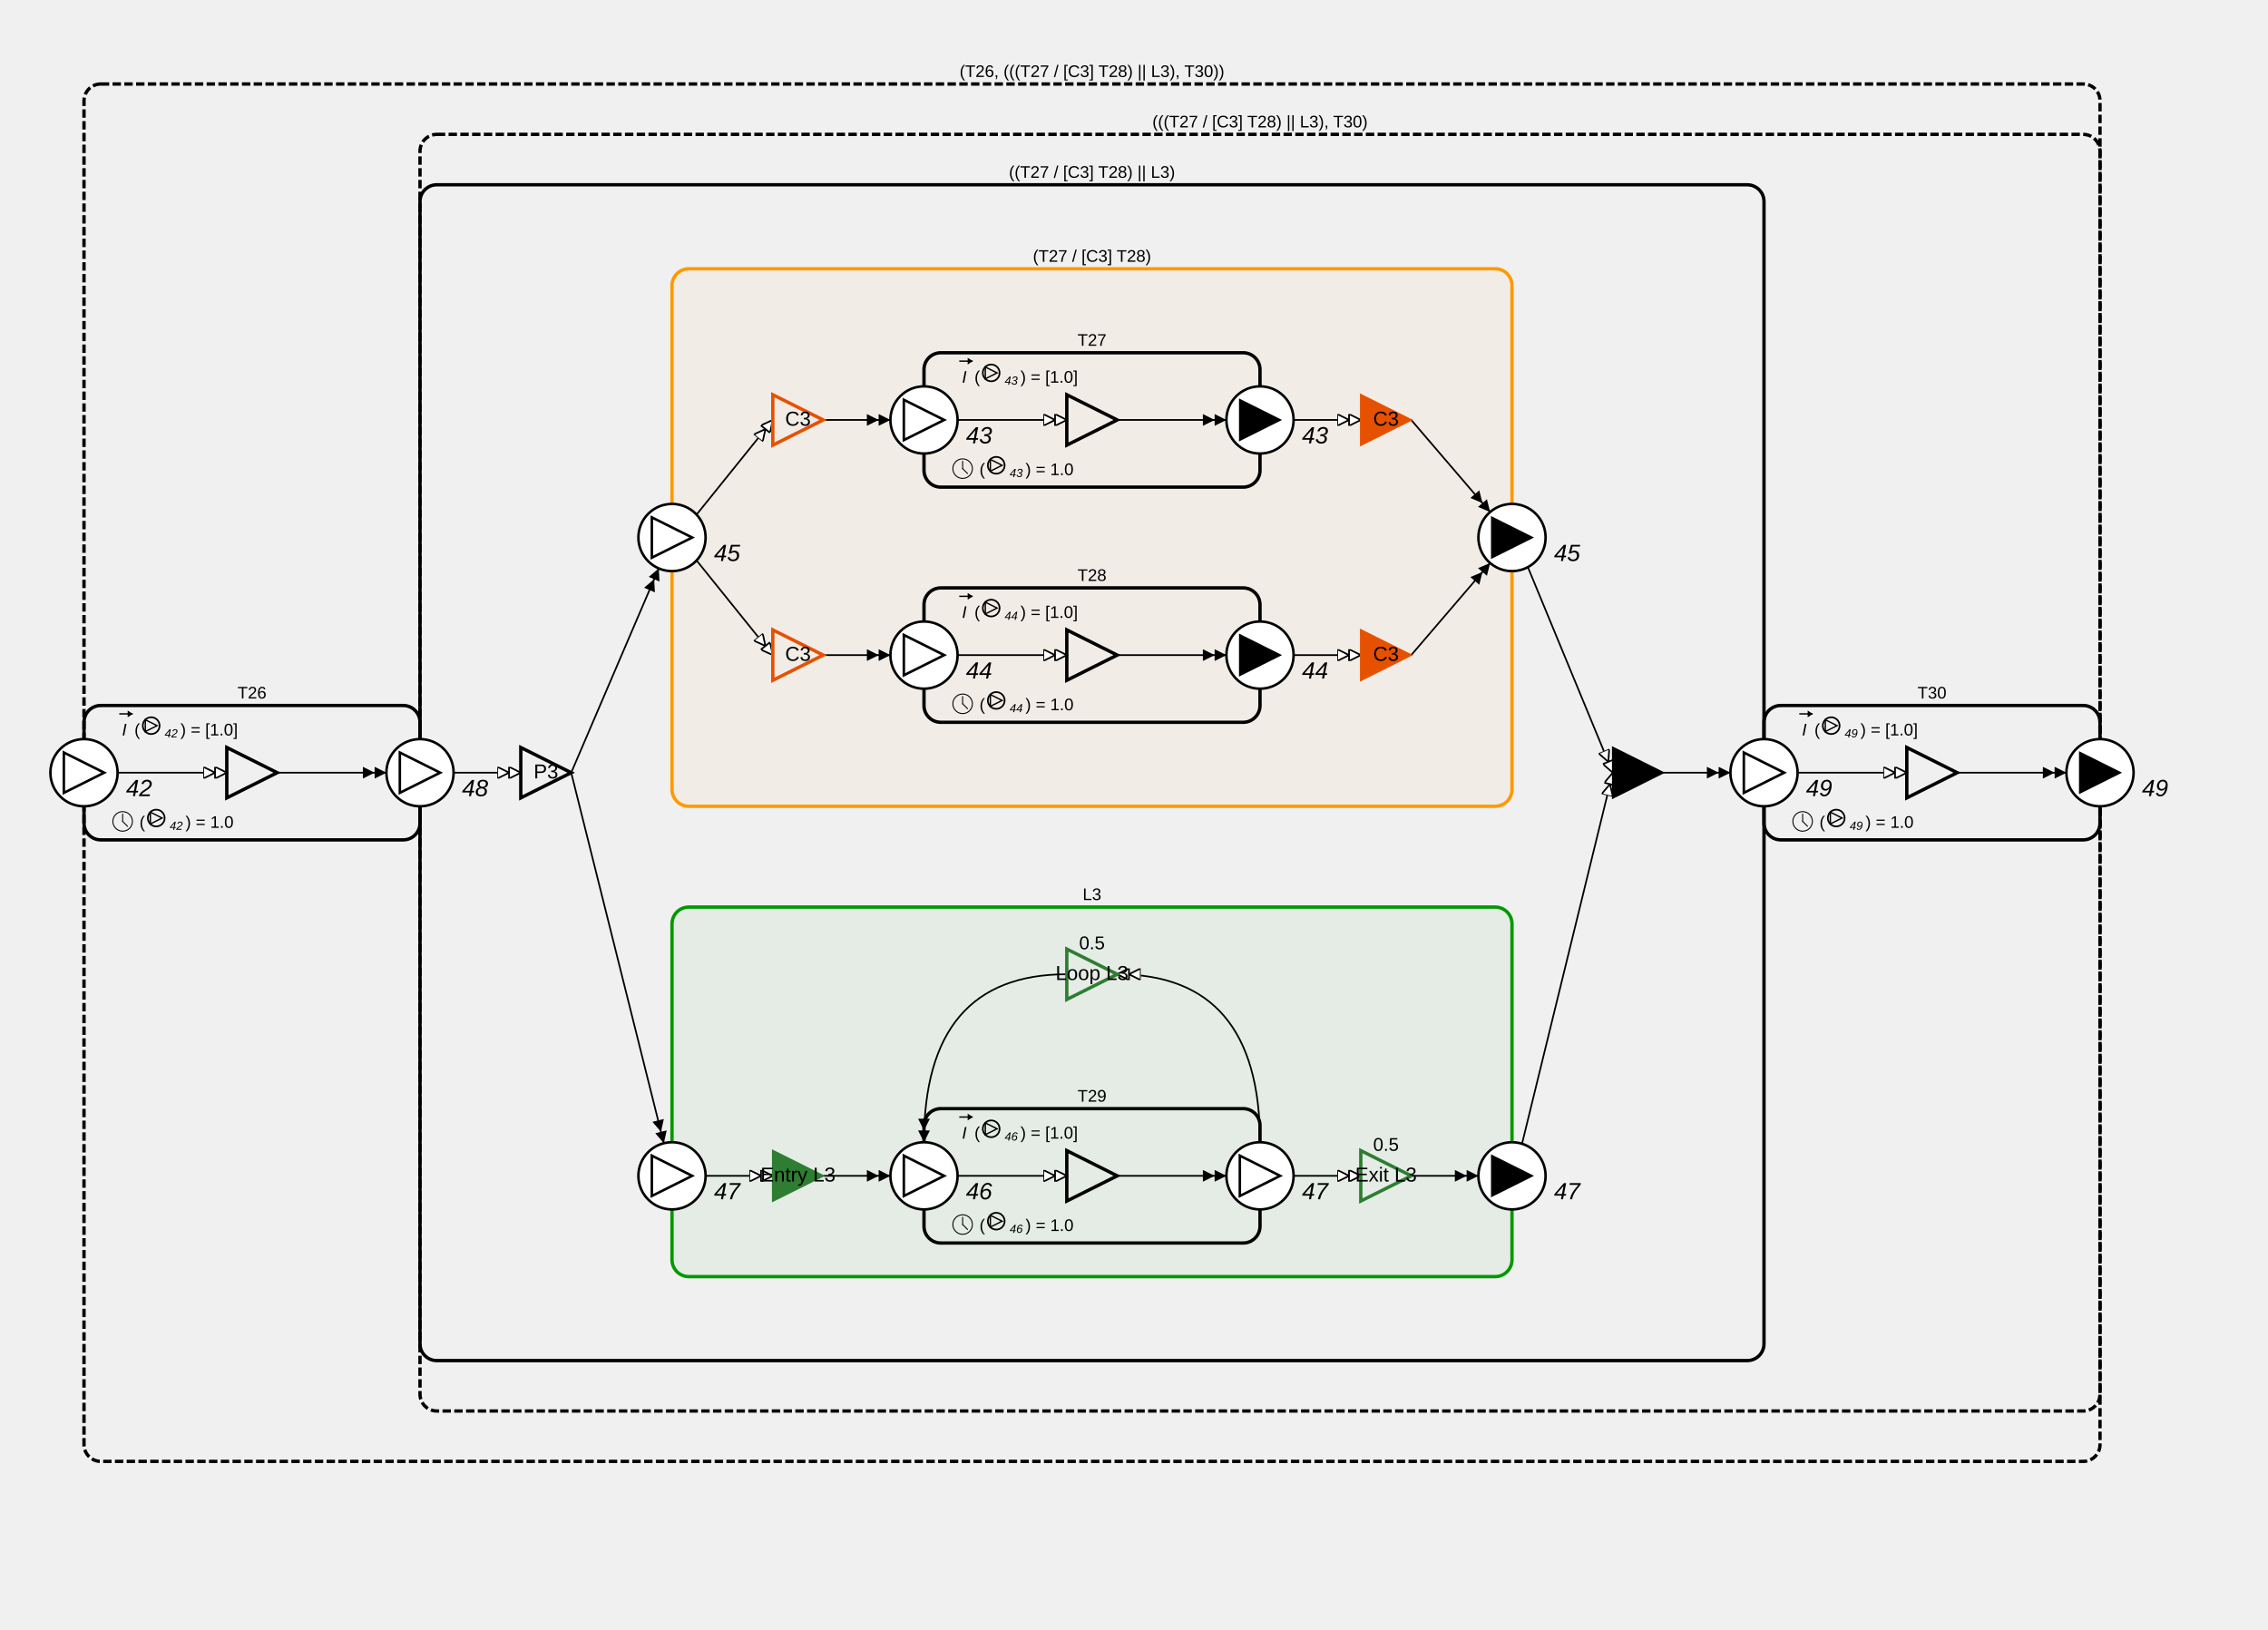
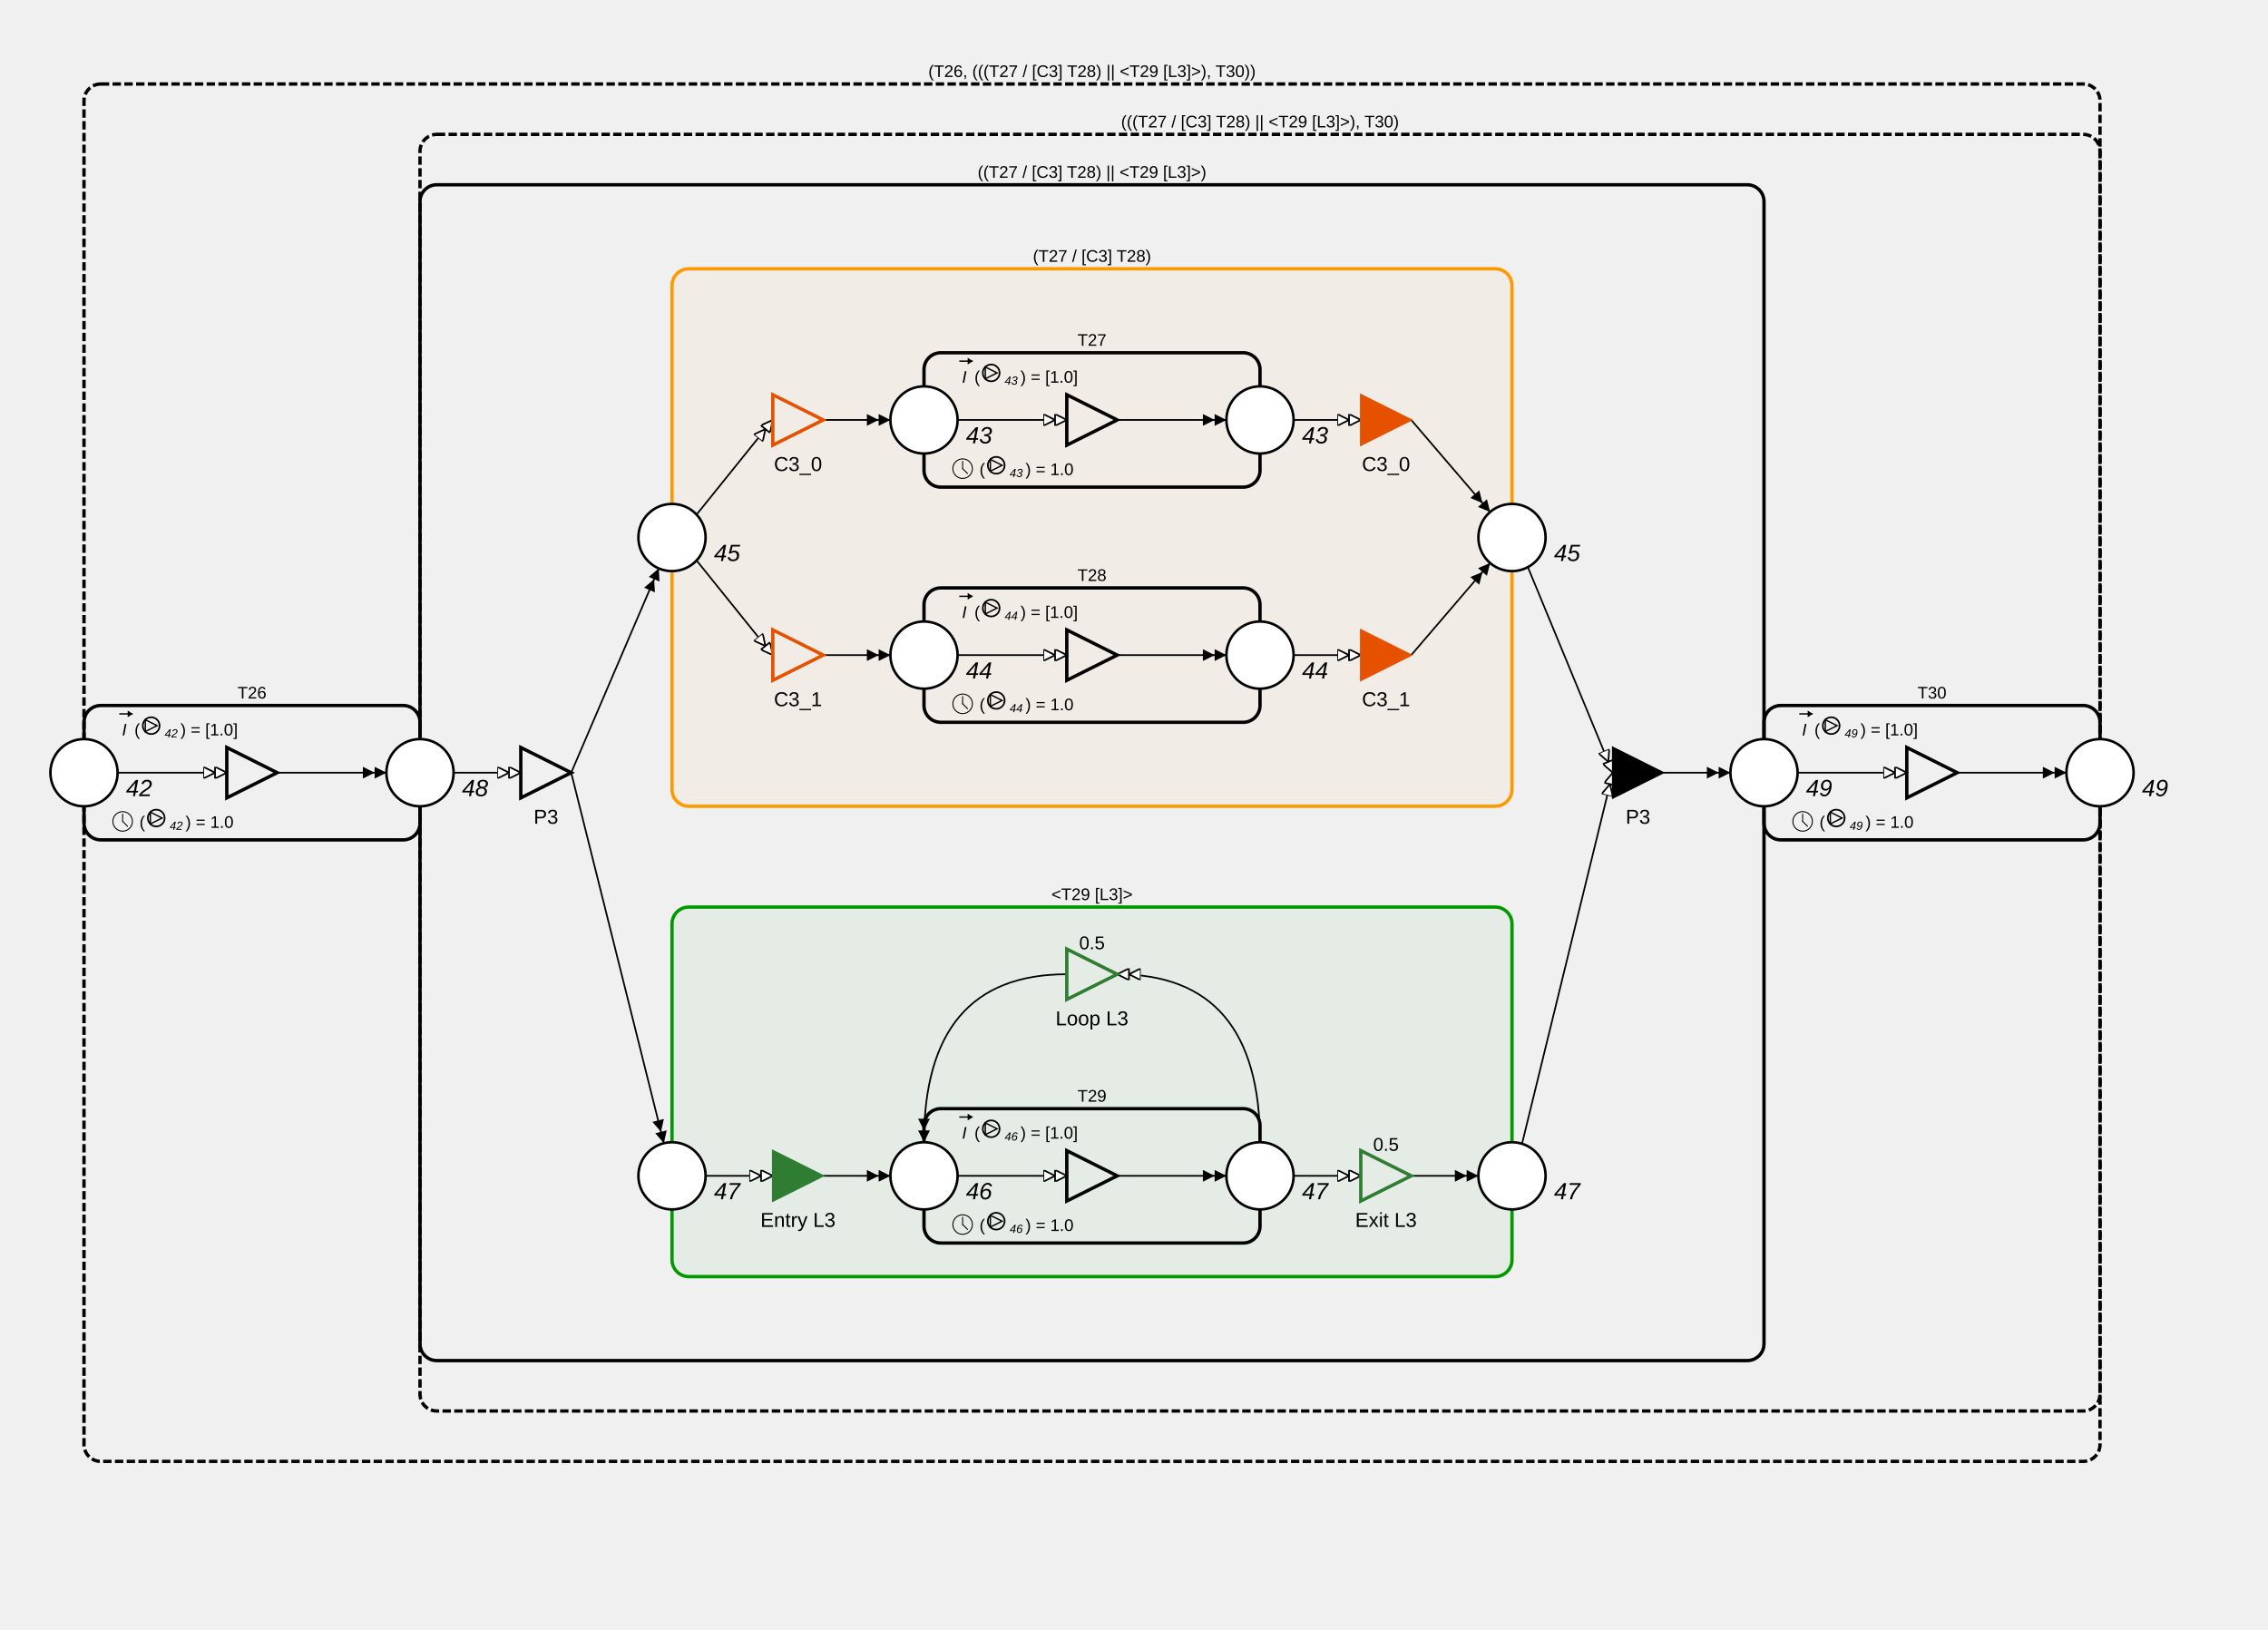
<svg xmlns="http://www.w3.org/2000/svg" width="1350" height="970" viewBox="0 0 1350 970">
  <style>
  .place { fill: white; stroke: black; stroke-width: 1.5; }
  .place.token { fill: rgba(0, 0, 0, 0.12); }
  .transition { fill: white; stroke: black; stroke-width: 1.5; }
  .region { fill: none; stroke: black; stroke-width: 2; rx: 10; }
  .arc { fill: none; stroke: black; stroke-width: 1; marker-end: url(#doubleArrowhead); }
  .arc-white { fill: none; stroke: black; stroke-width: 1; marker-end: url(#doubleArrowheadWhite); }
  .label { font-family: Arial; font-size: 12px; text-anchor: middle; dominant-baseline: middle; }
</style>
  <defs>
    <marker id="doubleArrowhead" markerWidth="15" markerHeight="7" refX="14" refY="3.5" orient="auto">
      <polygon points="0 0, 7 3.5, 0 7" fill="black" />
      <polygon points="7 0, 14 3.5, 7 7" fill="black" />
    </marker>
    <marker id="doubleArrowheadWhite" markerWidth="15" markerHeight="7" refX="14" refY="3.5" orient="auto">
      <polygon points="0 0, 7 3.5, 0 7" fill="white" stroke="black" stroke-width="1" />
      <polygon points="7 0, 14 3.5, 7 7" fill="white" stroke="black" stroke-width="1" />
    </marker>
  </defs>
  <rect x="50" y="50" width="1200" height="820.0" rx="10" style="fill: none; stroke: black; stroke-width: 2; stroke-dasharray: 5, 2;" />
-   <text x="650.0" y="43" class="label" style="font-size: 10px;">(T26, (((T27 / [C3] T28) || L3), T30))</text>
+   <text x="650.0" y="43" class="label" style="font-size: 10px;">(T26, (((T27 / [C3] T28) || &lt;T29 [L3]&gt;), T30))</text>
  <rect x="50" y="420.0" width="200" height="80" rx="10" style="fill: none; stroke: black; stroke-width: 2; " />
  <text x="150.0" y="413.0" class="label" style="font-size: 10px;">T26</text>
  <rect x="250" y="80.0" width="1000" height="760.0" rx="10" style="fill: none; stroke: black; stroke-width: 2; stroke-dasharray: 5, 2;" />
-   <text x="750.0" y="73.0" class="label" style="font-size: 10px;">(((T27 / [C3] T28) || L3), T30)</text>
+   <text x="750.0" y="73.0" class="label" style="font-size: 10px;">(((T27 / [C3] T28) || &lt;T29 [L3]&gt;), T30)</text>
  <rect x="250" y="110.0" width="800" height="700" rx="10" style="fill: none; stroke: black; stroke-width: 2; " />
-   <text x="650.0" y="103.0" class="label" style="font-size: 10px;">((T27 / [C3] T28) || L3)</text>
+   <text x="650.0" y="103.0" class="label" style="font-size: 10px;">((T27 / [C3] T28) || &lt;T29 [L3]&gt;)</text>
  <rect x="400" y="160.0" width="500" height="320" rx="10" style="fill: rgba(255, 153, 0, 0.05); stroke: #FF9900; stroke-width: 2; " />
  <text x="650.0" y="153.0" class="label" style="font-size: 10px;">(T27 / [C3] T28)</text>
  <rect x="550" y="210.0" width="200" height="80" rx="10" style="fill: none; stroke: black; stroke-width: 2; " />
  <text x="650.0" y="203.0" class="label" style="font-size: 10px;">T27</text>
  <rect x="550" y="350.0" width="200" height="80" rx="10" style="fill: none; stroke: black; stroke-width: 2; " />
  <text x="650.0" y="343.0" class="label" style="font-size: 10px;">T28</text>
  <rect x="400" y="540.0" width="500" height="220" rx="10" style="fill: rgba(0, 153, 0, 0.05); stroke: #009900; stroke-width: 2; " />
-   <text x="650.0" y="533.0" class="label" style="font-size: 10px;">L3</text>
+   <text x="650.0" y="533.0" class="label" style="font-size: 10px;">&lt;T29 [L3]&gt;</text>
  <rect x="550.0" y="660.0" width="200" height="80" rx="10" style="fill: none; stroke: black; stroke-width: 2; " />
  <text x="650.0" y="653.0" class="label" style="font-size: 10px;">T29</text>
  <rect x="1050" y="420.0" width="200" height="80" rx="10" style="fill: none; stroke: black; stroke-width: 2; " />
  <text x="1150.0" y="413.0" class="label" style="font-size: 10px;">T30</text>
+   <path d="M570.0,250.0 L635.0,250.0" class="arc-white" />
+   <path d="M490.0,700.0 L530.0,700.0" class="arc" />
+   <path d="M1070.0,460.0 L1135.0,460.0" class="arc-white" />
+   <path d="M750.0,680.0 Q750.0,580.0 665.0,580.0" class="arc-white" />
+   <path d="M665.0,390.0 L730.0,390.0" class="arc" />
+   <path d="M905.965,680.91 L960.0,460.0" class="arc-white" />
+   <path d="M840.0,250.0 L886.984,304.815" class="arc" />
+   <path d="M340.0,460.0 L392.122,338.383" class="arc" />
+   <path d="M909.444,337.63 L960.0,460.0" class="arc-white" />
+   <path d="M70.0,460.0 L135.0,460.0" class="arc-white" />
+   <path d="M340.0,460.0 L395.149,680.597" class="arc" />
+   <path d="M570.0,390.0 L635.0,390.0" class="arc-white" />
+   <path d="M840.0,700.0 L880.0,700.0" class="arc" />
  <path d="M770.0,700.0 L810.0,700.0" class="arc-white" />
-   <path d="M750.0,680.0 Q750.0,580.0 665.0,580.0" class="arc-white" />
-   <path d="M905.965,680.91 L960.0,460.0" class="arc-white" />
-   <path d="M909.444,337.63 L960.0,460.0" class="arc-white" />
-   <path d="M570.0,390.0 L635.0,390.0" class="arc-white" />
-   <path d="M340.0,460.0 L392.122,338.383" class="arc" />
-   <path d="M340.0,460.0 L395.149,680.597" class="arc" />
-   <path d="M840.0,700.0 L880.0,700.0" class="arc" />
-   <path d="M1070.0,460.0 L1135.0,460.0" class="arc-white" />
-   <path d="M990.0,460.0 L1030.0,460.0" class="arc" />
  <path d="M414.621,333.646 L460.0,390.0" class="arc-white" />
+   <path d="M420.0,700.0 L460.0,700.0" class="arc-white" />
+   <path d="M1165.0,460.0 L1230.0,460.0" class="arc" />
+   <path d="M490.0,250.0 L530.0,250.0" class="arc" />
+   <path d="M270.0,460.0 L310.0,460.0" class="arc-white" />
+   <path d="M414.621,306.354 L460.0,250.0" class="arc-white" />
+   <path d="M165.0,460.0 L230.0,460.0" class="arc" />
  <path d="M665.0,700.0 L730.0,700.0" class="arc" />
-   <path d="M165.0,460.0 L230.0,460.0" class="arc" />
-   <path d="M840.0,250.0 L886.984,304.815" class="arc" />
-   <path d="M70.0,460.0 L135.0,460.0" class="arc-white" />
-   <path d="M635.0,580.0 Q550.0,580.0 550.0,680.0" class="arc" />
-   <path d="M420.0,700.0 L460.0,700.0" class="arc-white" />
-   <path d="M770.0,250.0 L810.0,250.0" class="arc-white" />
+   <path d="M665.0,250.0 L730.0,250.0" class="arc" />
  <path d="M490.0,390.0 L530.0,390.0" class="arc" />
-   <path d="M1165.0,460.0 L1230.0,460.0" class="arc" />
-   <path d="M414.621,306.354 L460.0,250.0" class="arc-white" />
-   <path d="M570.0,250.0 L635.0,250.0" class="arc-white" />
-   <path d="M270.0,460.0 L310.0,460.0" class="arc-white" />
-   <path d="M490.0,250.0 L530.0,250.0" class="arc" />
-   <path d="M490.0,700.0 L530.0,700.0" class="arc" />
-   <path d="M665.0,250.0 L730.0,250.0" class="arc" />
-   <path d="M665.0,390.0 L730.0,390.0" class="arc" />
  <path d="M770.0,390.0 L810.0,390.0" class="arc-white" />
  <path d="M570.0,700.0 L635.0,700.0" class="arc-white" />
+   <path d="M635.0,580.0 Q550.0,580.0 550.0,680.0" class="arc" />
+   <path d="M770.0,250.0 L810.0,250.0" class="arc-white" />
  <path d="M840.0,390.0 L886.984,335.185" class="arc" />
+   <path d="M990.0,460.0 L1030.0,460.0" class="arc" />
+   <circle cx="550" cy="250.0" r="20" class="place" />
+   <text x="575" y="260.0" class="label" style="font-style: italic; font-size: 14px; text-anchor: start;">43</text>
+   <circle cx="400" cy="320.0" r="20" class="place" />
+   <text x="425" y="330.0" class="label" style="font-style: italic; font-size: 14px; text-anchor: start;">45</text>
+   <circle cx="900" cy="320.0" r="20" class="place" />
+   <text x="925" y="330.0" class="label" style="font-style: italic; font-size: 14px; text-anchor: start;">45</text>
+   <circle cx="550" cy="390.0" r="20" class="place" />
+   <text x="575" y="400.0" class="label" style="font-style: italic; font-size: 14px; text-anchor: start;">44</text>
+   <circle cx="750.0" cy="700.0" r="20" class="place" />
+   <text x="775.0" y="710.0" class="label" style="font-style: italic; font-size: 14px; text-anchor: start;">47</text>
+   <circle cx="50" cy="460.0" r="20" class="place" />
+   <text x="75" y="470.0" class="label" style="font-style: italic; font-size: 14px; text-anchor: start;">42</text>
  <circle cx="400" cy="700.0" r="20" class="place" />
-   <polygon points="388,688.0 412,700.0 388,712.0" style="fill: none; stroke: black; stroke-width: 1.5" />
  <text x="425" y="710.0" class="label" style="font-style: italic; font-size: 14px; text-anchor: start;">47</text>
-   <circle cx="550.0" cy="700.0" r="20" class="place" />
-   <polygon points="538.0,688.0 562.0,700.0 538.0,712.0" style="fill: none; stroke: black; stroke-width: 1.5" />
-   <text x="575.0" y="710.0" class="label" style="font-style: italic; font-size: 14px; text-anchor: start;">46</text>
-   <circle cx="750" cy="390.0" r="20" class="place" />
-   <polygon points="738,378.0 762,390.0 738,402.0" style="fill: black; stroke: black" />
-   <text x="775" y="400.0" class="label" style="font-style: italic; font-size: 14px; text-anchor: start;">44</text>
+   <circle cx="250" cy="460.0" r="20" class="place" />
+   <text x="275" y="470.0" class="label" style="font-style: italic; font-size: 14px; text-anchor: start;">48</text>
+   <circle cx="750" cy="250.0" r="20" class="place" />
+   <text x="775" y="260.0" class="label" style="font-style: italic; font-size: 14px; text-anchor: start;">43</text>
  <circle cx="900" cy="700.0" r="20" class="place" />
-   <polygon points="888,688.0 912,700.0 888,712.0" style="fill: black; stroke: black" />
  <text x="925" y="710.0" class="label" style="font-style: italic; font-size: 14px; text-anchor: start;">47</text>
  <circle cx="1250" cy="460.0" r="20" class="place" />
-   <polygon points="1238,448.0 1262,460.0 1238,472.0" style="fill: black; stroke: black" />
  <text x="1275" y="470.0" class="label" style="font-style: italic; font-size: 14px; text-anchor: start;">49</text>
-   <circle cx="250" cy="460.0" r="20" class="place" />
-   <polygon points="238,448.0 262,460.0 238,472.0" style="fill: none; stroke: black; stroke-width: 1.5" />
-   <text x="275" y="470.0" class="label" style="font-style: italic; font-size: 14px; text-anchor: start;">48</text>
-   <circle cx="750" cy="250.0" r="20" class="place" />
-   <polygon points="738,238.0 762,250.0 738,262.0" style="fill: black; stroke: black" />
-   <text x="775" y="260.0" class="label" style="font-style: italic; font-size: 14px; text-anchor: start;">43</text>
-   <circle cx="550" cy="250.0" r="20" class="place" />
-   <polygon points="538,238.0 562,250.0 538,262.0" style="fill: none; stroke: black; stroke-width: 1.5" />
-   <text x="575" y="260.0" class="label" style="font-style: italic; font-size: 14px; text-anchor: start;">43</text>
-   <circle cx="50" cy="460.0" r="20" class="place" />
-   <polygon points="38,448.0 62,460.0 38,472.0" style="fill: none; stroke: black; stroke-width: 1.5" />
-   <text x="75" y="470.0" class="label" style="font-style: italic; font-size: 14px; text-anchor: start;">42</text>
-   <circle cx="750.0" cy="700.0" r="20" class="place" />
-   <polygon points="738.0,688.0 762.0,700.0 738.0,712.0" style="fill: none; stroke: black; stroke-width: 1.5" />
-   <text x="775.0" y="710.0" class="label" style="font-style: italic; font-size: 14px; text-anchor: start;">47</text>
-   <circle cx="400" cy="320.0" r="20" class="place" />
-   <polygon points="388,308.0 412,320.0 388,332.0" style="fill: none; stroke: black; stroke-width: 1.5" />
-   <text x="425" y="330.0" class="label" style="font-style: italic; font-size: 14px; text-anchor: start;">45</text>
-   <circle cx="550" cy="390.0" r="20" class="place" />
-   <polygon points="538,378.0 562,390.0 538,402.0" style="fill: none; stroke: black; stroke-width: 1.5" />
-   <text x="575" y="400.0" class="label" style="font-style: italic; font-size: 14px; text-anchor: start;">44</text>
+   <circle cx="750" cy="390.0" r="20" class="place" />
+   <text x="775" y="400.0" class="label" style="font-style: italic; font-size: 14px; text-anchor: start;">44</text>
  <circle cx="1050" cy="460.0" r="20" class="place" />
-   <polygon points="1038,448.0 1062,460.0 1038,472.0" style="fill: none; stroke: black; stroke-width: 1.5" />
  <text x="1075" y="470.0" class="label" style="font-style: italic; font-size: 14px; text-anchor: start;">49</text>
-   <circle cx="900" cy="320.0" r="20" class="place" />
-   <polygon points="888,308.0 912,320.0 888,332.0" style="fill: black; stroke: black" />
-   <text x="925" y="330.0" class="label" style="font-style: italic; font-size: 14px; text-anchor: start;">45</text>
+   <circle cx="550.0" cy="700.0" r="20" class="place" />
+   <text x="575.0" y="710.0" class="label" style="font-style: italic; font-size: 14px; text-anchor: start;">46</text>
+   <polygon points="960.0,445.0 990.0,460.0 960.0,475.0" style="fill: black; stroke: black" />
+   <text x="975.0" y="487.0" class="label">P3</text>
+   <polygon points="635.0,685.0 665.0,700.0 635.0,715.0" style="fill: none; stroke: black; stroke-width: 2" />
+   <text x="574.0" y="675.0" class="label" style="font-size: 10px; font-style: italic">I</text>
+   <line x1="571.0" y1="665.0" x2="579.0" y2="665.0" style="stroke: black; stroke-width: 0.8" />
+   <polygon points="579.0,665.0 576.0,663.0 576.0,667.0" style="fill: black" />
+   <text x="580.0" y="675.0" class="label" style="font-size: 10px; text-anchor: start;">(</text>
+   <circle cx="590.0" cy="672.0" r="5" style="fill: none; stroke: black; stroke-width: 1" />
+   <polygon points="586.5,668.5 593.5,672.0 586.5,675.5" style="fill: none; stroke: black; stroke-width: 0.8" />
+   <text x="598.0" y="677.0" class="label" style="font-size: 7px; font-style: italic; text-anchor: start;">46</text>
+   <text x="607.4" y="675.0" class="label" style="font-size: 10px; text-anchor: start;">) = [1.0]</text>
+   <svg x="565.0" y="721.0" width="16" height="16" viewBox="-0.55 -0.55 1.1 1.1" fill="none" stroke="currentColor" stroke-width="0.04" stroke-linecap="round" stroke-linejoin="round" style="color:black">
+     <circle cx="0" cy="0" r="0.4" />
+     <line x1="0" y1="0" x2="0" y2="-0.3" />
+     <line x1="0" y1="0" x2="0.2" y2="0.2" />
+   </svg>
+   <text x="583.0" y="730.0" class="label" style="font-size: 10px; text-anchor: start;">(</text>
+   <circle cx="593.0" cy="727.0" r="5" style="fill: none; stroke: black; stroke-width: 1" />
+   <polygon points="589.5,723.5 596.5,727.0 589.5,730.5" style="fill: none; stroke: black; stroke-width: 0.8" />
+   <text x="601.0" y="732.0" class="label" style="font-size: 7px; font-style: italic; text-anchor: start;">46</text>
+   <text x="610.4" y="730.0" class="label" style="font-size: 10px; text-anchor: start;">) = 1.0</text>
+   <polygon points="460.0,235.0 490.0,250.0 460.0,265.0" style="fill: none; stroke: #E65100; stroke-width: 2" />
+   <text x="475.0" y="277.0" class="label">C3_0</text>
  <polygon points="810.0,235.0 840.0,250.0 810.0,265.0" style="fill: #E65100; stroke: #E65100" />
-   <text x="825.0" y="250.0" class="label">C3</text>
-   <polygon points="460.0,235.0 490.0,250.0 460.0,265.0" style="fill: none; stroke: #E65100; stroke-width: 2" />
-   <text x="475.0" y="250.0" class="label">C3</text>
+   <text x="825.0" y="277.0" class="label">C3_0</text>
+   <polygon points="460.0,375.0 490.0,390.0 460.0,405.0" style="fill: none; stroke: #E65100; stroke-width: 2" />
+   <text x="475.0" y="417.0" class="label">C3_1</text>
  <polygon points="810.0,685.0 840.0,700.0 810.0,715.0" style="fill: none; stroke: #2E7D32; stroke-width: 2" />
  <text x="825.0" y="682.0" class="label" style="font-size: 11px; fill: black; text-anchor: middle;">0.5</text>
-   <text x="825.0" y="700.0" class="label">Exit L3</text>
+   <text x="825.0" y="727.0" class="label">Exit L3</text>
+   <polygon points="460.0,685.0 490.0,700.0 460.0,715.0" style="fill: #2E7D32; stroke: #2E7D32" />
+   <text x="475.0" y="727.0" class="label">Entry L3</text>
  <polygon points="135.0,445.0 165.0,460.0 135.0,475.0" style="fill: none; stroke: black; stroke-width: 2" />
  <text x="74.0" y="435.0" class="label" style="font-size: 10px; font-style: italic">I</text>
  <line x1="71.0" y1="425.0" x2="79.0" y2="425.0" style="stroke: black; stroke-width: 0.8" />
  <polygon points="79.0,425.0 76.0,423.0 76.0,427.0" style="fill: black" />
  <text x="80.0" y="435.0" class="label" style="font-size: 10px; text-anchor: start;">(</text>
  <circle cx="90.0" cy="432.0" r="5" style="fill: none; stroke: black; stroke-width: 1" />
  <polygon points="86.5,428.5 93.5,432.0 86.5,435.5" style="fill: none; stroke: black; stroke-width: 0.8" />
  <text x="98.0" y="437.0" class="label" style="font-size: 7px; font-style: italic; text-anchor: start;">42</text>
  <text x="107.4" y="435.0" class="label" style="font-size: 10px; text-anchor: start;">) = [1.0]</text>
  <svg x="65.0" y="481.0" width="16" height="16" viewBox="-0.55 -0.55 1.1 1.1" fill="none" stroke="currentColor" stroke-width="0.04" stroke-linecap="round" stroke-linejoin="round" style="color:black">
    <circle cx="0" cy="0" r="0.4" />
    <line x1="0" y1="0" x2="0" y2="-0.3" />
    <line x1="0" y1="0" x2="0.2" y2="0.2" />
  </svg>
  <text x="83.0" y="490.0" class="label" style="font-size: 10px; text-anchor: start;">(</text>
  <circle cx="93.0" cy="487.0" r="5" style="fill: none; stroke: black; stroke-width: 1" />
  <polygon points="89.5,483.5 96.5,487.0 89.5,490.5" style="fill: none; stroke: black; stroke-width: 0.8" />
  <text x="101.0" y="492.0" class="label" style="font-size: 7px; font-style: italic; text-anchor: start;">42</text>
  <text x="110.4" y="490.0" class="label" style="font-size: 10px; text-anchor: start;">) = 1.0</text>
+   <polygon points="635.0,375.0 665.0,390.0 635.0,405.0" style="fill: none; stroke: black; stroke-width: 2" />
+   <text x="574.0" y="365.0" class="label" style="font-size: 10px; font-style: italic">I</text>
+   <line x1="571.0" y1="355.0" x2="579.0" y2="355.0" style="stroke: black; stroke-width: 0.8" />
+   <polygon points="579.0,355.0 576.0,353.0 576.0,357.0" style="fill: black" />
+   <text x="580.0" y="365.0" class="label" style="font-size: 10px; text-anchor: start;">(</text>
+   <circle cx="590.0" cy="362.0" r="5" style="fill: none; stroke: black; stroke-width: 1" />
+   <polygon points="586.5,358.5 593.5,362.0 586.5,365.5" style="fill: none; stroke: black; stroke-width: 0.8" />
+   <text x="598.0" y="367.0" class="label" style="font-size: 7px; font-style: italic; text-anchor: start;">44</text>
+   <text x="607.4" y="365.0" class="label" style="font-size: 10px; text-anchor: start;">) = [1.0]</text>
+   <svg x="565.0" y="411.0" width="16" height="16" viewBox="-0.55 -0.55 1.1 1.1" fill="none" stroke="currentColor" stroke-width="0.04" stroke-linecap="round" stroke-linejoin="round" style="color:black">
+     <circle cx="0" cy="0" r="0.4" />
+     <line x1="0" y1="0" x2="0" y2="-0.3" />
+     <line x1="0" y1="0" x2="0.2" y2="0.2" />
+   </svg>
+   <text x="583.0" y="420.0" class="label" style="font-size: 10px; text-anchor: start;">(</text>
+   <circle cx="593.0" cy="417.0" r="5" style="fill: none; stroke: black; stroke-width: 1" />
+   <polygon points="589.5,413.5 596.5,417.0 589.5,420.5" style="fill: none; stroke: black; stroke-width: 0.8" />
+   <text x="601.0" y="422.0" class="label" style="font-size: 7px; font-style: italic; text-anchor: start;">44</text>
+   <text x="610.4" y="420.0" class="label" style="font-size: 10px; text-anchor: start;">) = 1.0</text>
+   <polygon points="810.0,375.0 840.0,390.0 810.0,405.0" style="fill: #E65100; stroke: #E65100" />
+   <text x="825.0" y="417.0" class="label">C3_1</text>
+   <polygon points="635.0,565.0 665.0,580.0 635.0,595.0" style="fill: none; stroke: #2E7D32; stroke-width: 2" />
+   <text x="650.0" y="562.0" class="label" style="font-size: 11px; fill: black; text-anchor: middle;">0.5</text>
+   <text x="650.0" y="607.0" class="label">Loop L3</text>
  <polygon points="635.0,235.0 665.0,250.0 635.0,265.0" style="fill: none; stroke: black; stroke-width: 2" />
  <text x="574.0" y="225.0" class="label" style="font-size: 10px; font-style: italic">I</text>
  <line x1="571.0" y1="215.0" x2="579.0" y2="215.0" style="stroke: black; stroke-width: 0.8" />
  <polygon points="579.0,215.0 576.0,213.0 576.0,217.0" style="fill: black" />
  <text x="580.0" y="225.0" class="label" style="font-size: 10px; text-anchor: start;">(</text>
  <circle cx="590.0" cy="222.0" r="5" style="fill: none; stroke: black; stroke-width: 1" />
  <polygon points="586.5,218.5 593.5,222.0 586.5,225.5" style="fill: none; stroke: black; stroke-width: 0.8" />
  <text x="598.0" y="227.0" class="label" style="font-size: 7px; font-style: italic; text-anchor: start;">43</text>
  <text x="607.4" y="225.0" class="label" style="font-size: 10px; text-anchor: start;">) = [1.0]</text>
  <svg x="565.0" y="271.0" width="16" height="16" viewBox="-0.55 -0.55 1.1 1.1" fill="none" stroke="currentColor" stroke-width="0.04" stroke-linecap="round" stroke-linejoin="round" style="color:black">
    <circle cx="0" cy="0" r="0.4" />
    <line x1="0" y1="0" x2="0" y2="-0.3" />
    <line x1="0" y1="0" x2="0.2" y2="0.2" />
  </svg>
  <text x="583.0" y="280.0" class="label" style="font-size: 10px; text-anchor: start;">(</text>
  <circle cx="593.0" cy="277.0" r="5" style="fill: none; stroke: black; stroke-width: 1" />
  <polygon points="589.5,273.5 596.5,277.0 589.5,280.5" style="fill: none; stroke: black; stroke-width: 0.8" />
  <text x="601.0" y="282.0" class="label" style="font-size: 7px; font-style: italic; text-anchor: start;">43</text>
  <text x="610.4" y="280.0" class="label" style="font-size: 10px; text-anchor: start;">) = 1.0</text>
-   <polygon points="635.0,375.0 665.0,390.0 635.0,405.0" style="fill: none; stroke: black; stroke-width: 2" />
-   <text x="574.0" y="365.0" class="label" style="font-size: 10px; font-style: italic">I</text>
-   <line x1="571.0" y1="355.0" x2="579.0" y2="355.0" style="stroke: black; stroke-width: 0.8" />
-   <polygon points="579.0,355.0 576.0,353.0 576.0,357.0" style="fill: black" />
-   <text x="580.0" y="365.0" class="label" style="font-size: 10px; text-anchor: start;">(</text>
-   <circle cx="590.0" cy="362.0" r="5" style="fill: none; stroke: black; stroke-width: 1" />
-   <polygon points="586.5,358.5 593.5,362.0 586.5,365.5" style="fill: none; stroke: black; stroke-width: 0.8" />
-   <text x="598.0" y="367.0" class="label" style="font-size: 7px; font-style: italic; text-anchor: start;">44</text>
-   <text x="607.4" y="365.0" class="label" style="font-size: 10px; text-anchor: start;">) = [1.0]</text>
-   <svg x="565.0" y="411.0" width="16" height="16" viewBox="-0.55 -0.55 1.1 1.1" fill="none" stroke="currentColor" stroke-width="0.04" stroke-linecap="round" stroke-linejoin="round" style="color:black">
-     <circle cx="0" cy="0" r="0.4" />
-     <line x1="0" y1="0" x2="0" y2="-0.3" />
-     <line x1="0" y1="0" x2="0.2" y2="0.2" />
-   </svg>
-   <text x="583.0" y="420.0" class="label" style="font-size: 10px; text-anchor: start;">(</text>
-   <circle cx="593.0" cy="417.0" r="5" style="fill: none; stroke: black; stroke-width: 1" />
-   <polygon points="589.5,413.5 596.5,417.0 589.5,420.5" style="fill: none; stroke: black; stroke-width: 0.8" />
-   <text x="601.0" y="422.0" class="label" style="font-size: 7px; font-style: italic; text-anchor: start;">44</text>
-   <text x="610.4" y="420.0" class="label" style="font-size: 10px; text-anchor: start;">) = 1.0</text>
-   <polygon points="460.0,375.0 490.0,390.0 460.0,405.0" style="fill: none; stroke: #E65100; stroke-width: 2" />
-   <text x="475.0" y="390.0" class="label">C3</text>
-   <polygon points="460.0,685.0 490.0,700.0 460.0,715.0" style="fill: #2E7D32; stroke: #2E7D32" />
-   <text x="475.0" y="700.0" class="label">Entry L3</text>
-   <polygon points="635.0,565.0 665.0,580.0 635.0,595.0" style="fill: none; stroke: #2E7D32; stroke-width: 2" />
-   <text x="650.0" y="562.0" class="label" style="font-size: 11px; fill: black; text-anchor: middle;">0.5</text>
-   <text x="650.0" y="580.0" class="label">Loop L3</text>
-   <polygon points="810.0,375.0 840.0,390.0 810.0,405.0" style="fill: #E65100; stroke: #E65100" />
-   <text x="825.0" y="390.0" class="label">C3</text>
  <polygon points="1135.0,445.0 1165.0,460.0 1135.0,475.0" style="fill: none; stroke: black; stroke-width: 2" />
  <text x="1074.0" y="435.0" class="label" style="font-size: 10px; font-style: italic">I</text>
  <line x1="1071.0" y1="425.0" x2="1079.0" y2="425.0" style="stroke: black; stroke-width: 0.8" />
  <polygon points="1079.0,425.0 1076.0,423.0 1076.0,427.0" style="fill: black" />
  <text x="1080.0" y="435.0" class="label" style="font-size: 10px; text-anchor: start;">(</text>
  <circle cx="1090.0" cy="432.0" r="5" style="fill: none; stroke: black; stroke-width: 1" />
  <polygon points="1086.5,428.5 1093.5,432.0 1086.5,435.5" style="fill: none; stroke: black; stroke-width: 0.8" />
  <text x="1098.0" y="437.0" class="label" style="font-size: 7px; font-style: italic; text-anchor: start;">49</text>
  <text x="1107.4" y="435.0" class="label" style="font-size: 10px; text-anchor: start;">) = [1.0]</text>
  <svg x="1065.0" y="481.0" width="16" height="16" viewBox="-0.55 -0.55 1.1 1.1" fill="none" stroke="currentColor" stroke-width="0.04" stroke-linecap="round" stroke-linejoin="round" style="color:black">
    <circle cx="0" cy="0" r="0.4" />
    <line x1="0" y1="0" x2="0" y2="-0.3" />
    <line x1="0" y1="0" x2="0.2" y2="0.2" />
  </svg>
  <text x="1083.0" y="490.0" class="label" style="font-size: 10px; text-anchor: start;">(</text>
  <circle cx="1093.0" cy="487.0" r="5" style="fill: none; stroke: black; stroke-width: 1" />
  <polygon points="1089.5,483.5 1096.5,487.0 1089.5,490.5" style="fill: none; stroke: black; stroke-width: 0.8" />
  <text x="1101.0" y="492.0" class="label" style="font-size: 7px; font-style: italic; text-anchor: start;">49</text>
  <text x="1110.4" y="490.0" class="label" style="font-size: 10px; text-anchor: start;">) = 1.0</text>
-   <polygon points="960.0,445.0 990.0,460.0 960.0,475.0" style="fill: black; stroke: black" />
-   <text x="975.0" y="460.0" class="label">P3</text>
  <polygon points="310.0,445.0 340.0,460.0 310.0,475.0" style="fill: none; stroke: black; stroke-width: 2" />
-   <text x="325.0" y="460.0" class="label">P3</text>
-   <polygon points="635.0,685.0 665.0,700.0 635.0,715.0" style="fill: none; stroke: black; stroke-width: 2" />
-   <text x="574.0" y="675.0" class="label" style="font-size: 10px; font-style: italic">I</text>
-   <line x1="571.0" y1="665.0" x2="579.0" y2="665.0" style="stroke: black; stroke-width: 0.8" />
-   <polygon points="579.0,665.0 576.0,663.0 576.0,667.0" style="fill: black" />
-   <text x="580.0" y="675.0" class="label" style="font-size: 10px; text-anchor: start;">(</text>
-   <circle cx="590.0" cy="672.0" r="5" style="fill: none; stroke: black; stroke-width: 1" />
-   <polygon points="586.5,668.5 593.5,672.0 586.5,675.5" style="fill: none; stroke: black; stroke-width: 0.8" />
-   <text x="598.0" y="677.0" class="label" style="font-size: 7px; font-style: italic; text-anchor: start;">46</text>
-   <text x="607.4" y="675.0" class="label" style="font-size: 10px; text-anchor: start;">) = [1.0]</text>
-   <svg x="565.0" y="721.0" width="16" height="16" viewBox="-0.55 -0.55 1.1 1.1" fill="none" stroke="currentColor" stroke-width="0.04" stroke-linecap="round" stroke-linejoin="round" style="color:black">
-     <circle cx="0" cy="0" r="0.4" />
-     <line x1="0" y1="0" x2="0" y2="-0.3" />
-     <line x1="0" y1="0" x2="0.2" y2="0.2" />
-   </svg>
-   <text x="583.0" y="730.0" class="label" style="font-size: 10px; text-anchor: start;">(</text>
-   <circle cx="593.0" cy="727.0" r="5" style="fill: none; stroke: black; stroke-width: 1" />
-   <polygon points="589.5,723.5 596.5,727.0 589.5,730.5" style="fill: none; stroke: black; stroke-width: 0.8" />
-   <text x="601.0" y="732.0" class="label" style="font-size: 7px; font-style: italic; text-anchor: start;">46</text>
-   <text x="610.4" y="730.0" class="label" style="font-size: 10px; text-anchor: start;">) = 1.0</text>
+   <text x="325.0" y="487.0" class="label">P3</text>
</svg>
